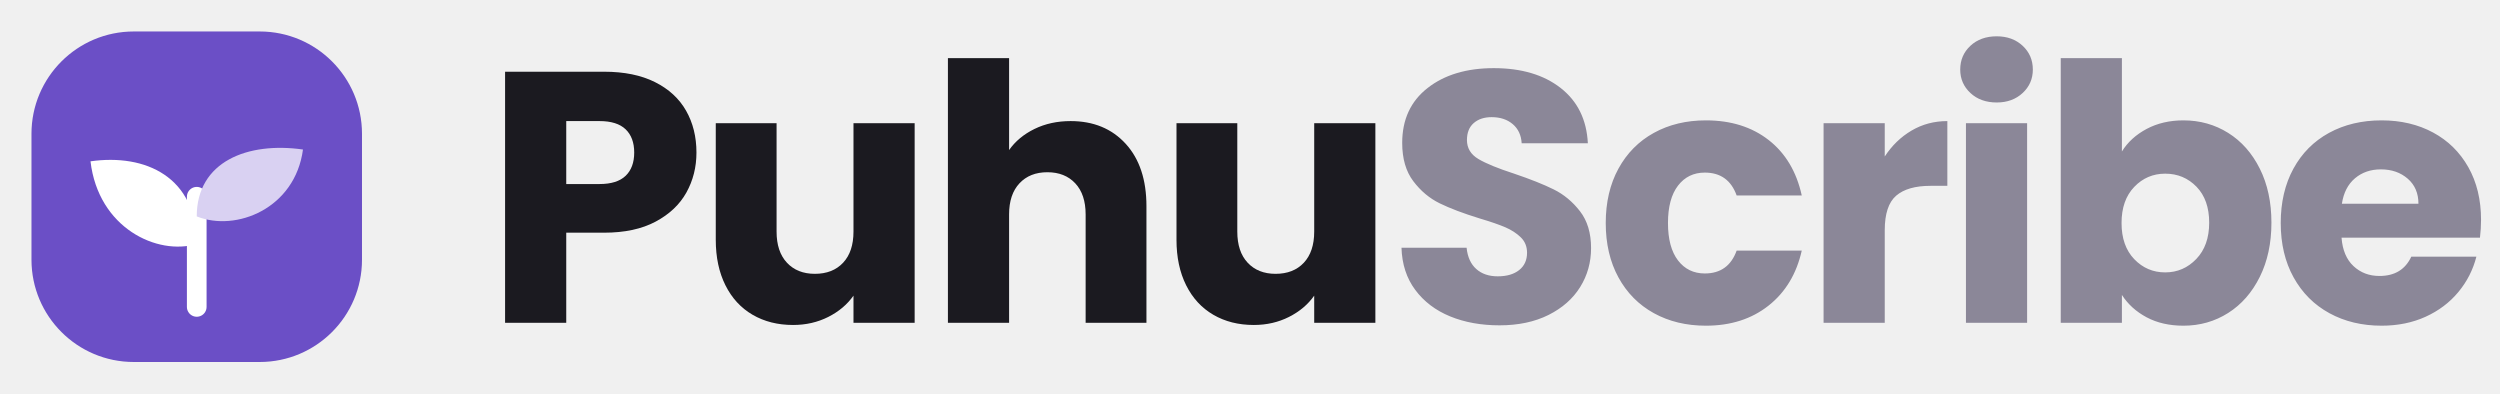
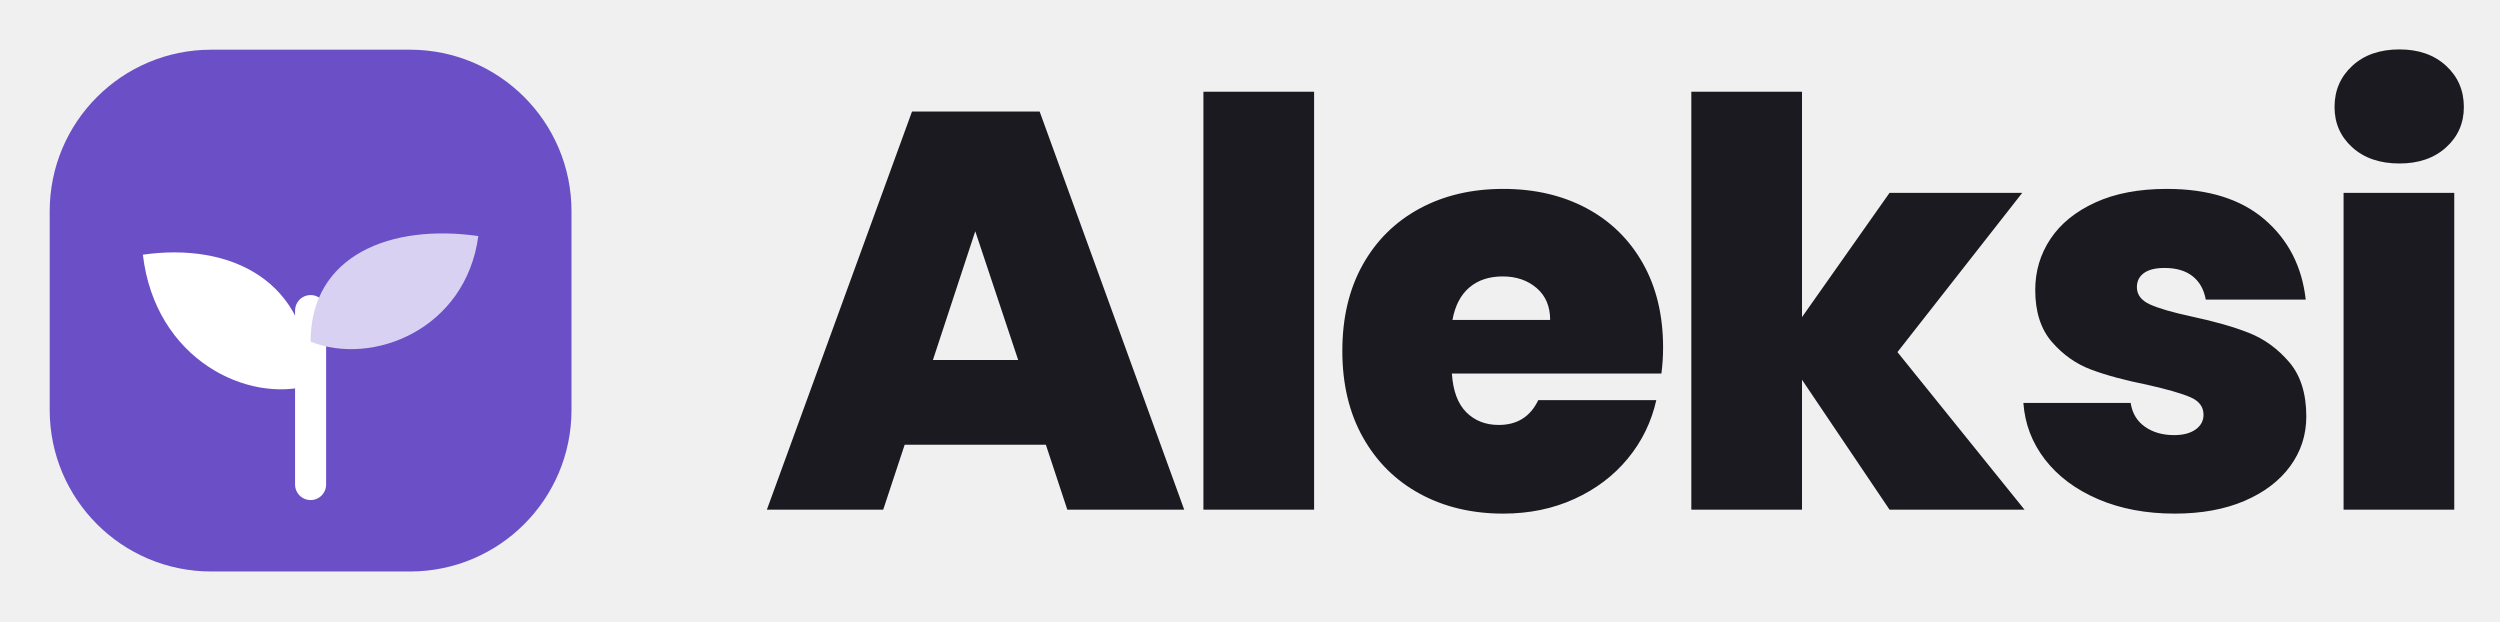
- <svg xmlns="http://www.w3.org/2000/svg" viewBox="0 0 279.56 44" width="559.12" height="88">
+ <svg xmlns="http://www.w3.org/2000/svg" viewBox="0 0 177.08 44" width="354.16" height="88">
  <g transform="scale(0.44)">
    <rect x="8" y="8" width="84" height="84" rx="26" fill="#6B4FC6" />
    <path d="M50 78 L50 50" stroke="#FFFFFF" stroke-width="5" stroke-linecap="round" fill="none" />
    <path d="M50 62 C 50 45 37 39 23 41 C 25 58 40 65 50 62 Z" fill="#FFFFFF" />
    <path d="M50 55 C 50 41 63 36 77 38 C 75 53 60 59 50 55 Z" fill="#D9D1F2" />
  </g>
  <g transform="translate(54 36.1)">
-     <path fill="#1B1A20" d="M13.56 -10.08H9.32V0.0H2.48V-28.08H13.56Q16.92 -28.08 19.24 -26.92Q21.56 -25.76 22.72 -23.72Q23.88 -21.68 23.88 -19.04Q23.88 -16.6 22.76 -14.58Q21.64 -12.56 19.32 -11.32Q17.0 -10.08 13.56 -10.08ZM16.92 -19.04Q16.92 -20.72 15.96 -21.64Q15.0 -22.56 13.04 -22.56H9.32V-15.52H13.04Q15.0 -15.52 15.96 -16.44Q16.92 -17.36 16.92 -19.04ZM48.28 -22.32V0.0H41.44V-3.04Q40.4 -1.56 38.62 -0.66Q36.84 0.24 34.68 0.24Q32.12 0.24 30.16 -0.9Q28.2 -2.04 27.12 -4.2Q26.04 -6.36 26.04 -9.28V-22.32H32.84V-10.2Q32.84 -7.96 34.0 -6.72Q35.16 -5.48 37.12 -5.48Q39.12 -5.48 40.28 -6.72Q41.44 -7.96 41.44 -10.2V-22.32ZM74.2 -13.04V0.0H67.4V-12.12Q67.4 -14.36 66.24 -15.6Q65.08 -16.84 63.12 -16.84Q61.16 -16.84 60.0 -15.6Q58.84 -14.36 58.84 -12.12V0.0H52.0V-29.6H58.84V-19.32Q59.88 -20.8 61.68 -21.68Q63.48 -22.56 65.72 -22.56Q69.56 -22.56 71.88 -20.02Q74.2 -17.48 74.2 -13.04ZM99.8 -22.32V0.0H92.96V-3.04Q91.92 -1.56 90.14 -0.66Q88.36 0.24 86.2 0.24Q83.64 0.24 81.68 -0.9Q79.72 -2.04 78.64 -4.2Q77.56 -6.36 77.56 -9.28V-22.32H84.36V-10.2Q84.36 -7.96 85.52 -6.72Q86.68 -5.48 88.64 -5.48Q90.64 -5.48 91.8 -6.72Q92.96 -7.96 92.96 -10.2V-22.32Z" />
-     <path fill="#8B8798" d="M102.72 -8.4H110.0Q110.16 -6.84 111.08 -6.02Q112.0 -5.2 113.48 -5.2Q115.0 -5.2 115.88 -5.9Q116.76 -6.6 116.76 -7.84Q116.76 -8.88 116.06 -9.56Q115.36 -10.24 114.34 -10.68Q113.32 -11.12 111.44 -11.68Q108.72 -12.52 107.0 -13.36Q105.28 -14.2 104.04 -15.84Q102.8 -17.48 102.8 -20.12Q102.8 -24.04 105.64 -26.26Q108.48 -28.48 113.04 -28.48Q117.68 -28.48 120.52 -26.26Q123.36 -24.04 123.56 -20.08H116.16Q116.08 -21.44 115.16 -22.22Q114.24 -23.0 112.8 -23.0Q111.56 -23.0 110.8 -22.34Q110.04 -21.68 110.04 -20.44Q110.04 -19.08 111.32 -18.32Q112.6 -17.56 115.32 -16.68Q118.04 -15.76 119.74 -14.92Q121.44 -14.08 122.68 -12.48Q123.92 -10.88 123.92 -8.36Q123.92 -5.96 122.7 -4.0Q121.48 -2.04 119.16 -0.88Q116.84 0.28 113.68 0.28Q110.6 0.28 108.16 -0.72Q105.72 -1.72 104.26 -3.68Q102.8 -5.64 102.72 -8.4ZM136.76 -22.64Q140.96 -22.64 143.78 -20.44Q146.6 -18.24 147.48 -14.24H140.2Q139.28 -16.8 136.64 -16.8Q134.76 -16.8 133.64 -15.34Q132.52 -13.88 132.52 -11.16Q132.52 -8.44 133.64 -6.98Q134.76 -5.52 136.64 -5.52Q139.28 -5.52 140.2 -8.08H147.48Q146.6 -4.16 143.76 -1.92Q140.92 0.32 136.76 0.32Q133.48 0.32 130.94 -1.08Q128.4 -2.48 126.98 -5.08Q125.56 -7.68 125.56 -11.16Q125.56 -14.64 126.98 -17.24Q128.4 -19.84 130.94 -21.24Q133.48 -22.64 136.76 -22.64ZM163.76 -22.56V-15.32H161.88Q159.32 -15.32 158.04 -14.22Q156.76 -13.12 156.76 -10.36V0.0H149.92V-22.32H156.76V-18.6Q157.96 -20.44 159.76 -21.5Q161.56 -22.56 163.76 -22.56ZM165.2 -28.32Q165.2 -29.92 166.34 -30.98Q167.48 -32.04 169.28 -32.04Q171.04 -32.04 172.18 -30.98Q173.32 -29.92 173.32 -28.32Q173.32 -26.76 172.18 -25.7Q171.04 -24.64 169.28 -24.64Q167.48 -24.64 166.34 -25.7Q165.2 -26.76 165.2 -28.32ZM172.68 -22.32V0.0H165.84V-22.32ZM190.16 -22.64Q192.92 -22.64 195.16 -21.24Q197.4 -19.84 198.7 -17.24Q200.0 -14.64 200.0 -11.2Q200.0 -7.76 198.7 -5.14Q197.4 -2.52 195.16 -1.1Q192.92 0.32 190.16 0.32Q187.8 0.32 186.04 -0.62Q184.28 -1.56 183.28 -3.12V0.0H176.44V-29.6H183.28V-19.16Q184.24 -20.72 186.04 -21.68Q187.84 -22.64 190.16 -22.64ZM188.12 -16.68Q186.08 -16.68 184.66 -15.2Q183.24 -13.72 183.24 -11.16Q183.24 -8.6 184.66 -7.12Q186.08 -5.64 188.12 -5.64Q190.16 -5.64 191.6 -7.14Q193.04 -8.64 193.04 -11.2Q193.04 -13.76 191.62 -15.22Q190.2 -16.68 188.12 -16.68ZM223.32 -9.52H207.84Q208 -7.44 209.18 -6.34Q210.36 -5.24 212.08 -5.24Q214.64 -5.24 215.64 -7.4H222.92Q222.36 -5.2 220.9 -3.44Q219.44 -1.68 217.24 -0.68Q215.04 0.32 212.32 0.32Q209.04 0.32 206.48 -1.08Q203.92 -2.48 202.48 -5.08Q201.04 -7.68 201.04 -11.16Q201.04 -14.64 202.46 -17.24Q203.88 -19.84 206.44 -21.24Q209 -22.64 212.32 -22.64Q215.56 -22.64 218.08 -21.28Q220.6 -19.92 222.02 -17.4Q223.44 -14.88 223.44 -11.52Q223.44 -10.56 223.32 -9.52ZM216.44 -13.32Q216.44 -15.08 215.24 -16.12Q214.04 -17.16 212.24 -17.16Q210.52 -17.16 209.34 -16.16Q208.16 -15.16 207.88 -13.32Z" />
+     <path fill="#1B1A20" d="M20.08 -4.6H10.08L8.56 0H0.32L10.6 -28.2H19.64L29.88 0H21.6ZM18.12 -10.6 15.08 -19.72 12.08 -10.6ZM39.08 -29.6V0H31.24V-29.6ZM63.68 -9.64H48.84Q48.96 -7.8 49.86 -6.9Q50.76 -6 52.16 -6Q54.12 -6 54.96 -7.76H63.32Q62.8 -5.44 61.3 -3.62Q59.8 -1.8 57.52 -0.76Q55.24 0.28 52.48 0.28Q49.16 0.28 46.58 -1.12Q44 -2.52 42.54 -5.12Q41.08 -7.72 41.08 -11.24Q41.08 -14.76 42.52 -17.34Q43.96 -19.92 46.54 -21.32Q49.12 -22.72 52.48 -22.72Q55.8 -22.72 58.36 -21.36Q60.92 -20 62.36 -17.46Q63.8 -14.92 63.8 -11.48Q63.8 -10.56 63.68 -9.64ZM55.8 -13.44Q55.8 -14.88 54.84 -15.7Q53.88 -16.52 52.44 -16.52Q51 -16.52 50.08 -15.74Q49.16 -14.96 48.88 -13.44ZM79.84 0 73.64 -9.2V0H65.8V-29.6H73.64V-13.64L79.84 -22.44H89.24L80.4 -11.16L89.4 0ZM89.32 -7.56H96.92Q97.08 -6.48 97.92 -5.88Q98.76 -5.28 100 -5.28Q100.96 -5.28 101.52 -5.68Q102.08 -6.08 102.08 -6.72Q102.08 -7.56 101.16 -7.96Q100.24 -8.36 98.12 -8.84Q95.72 -9.32 94.12 -9.92Q92.52 -10.52 91.34 -11.88Q90.16 -13.24 90.16 -15.56Q90.16 -17.56 91.24 -19.18Q92.32 -20.8 94.42 -21.76Q96.52 -22.72 99.48 -22.72Q103.88 -22.72 106.4 -20.56Q108.92 -18.4 109.32 -14.88H102.24Q102.04 -15.96 101.3 -16.54Q100.56 -17.12 99.32 -17.12Q98.36 -17.12 97.86 -16.76Q97.36 -16.4 97.36 -15.76Q97.36 -14.96 98.28 -14.54Q99.2 -14.12 101.24 -13.68Q103.68 -13.16 105.3 -12.52Q106.92 -11.88 108.14 -10.46Q109.36 -9.04 109.36 -6.6Q109.36 -4.64 108.22 -3.08Q107.08 -1.52 104.98 -0.62Q102.88 0.28 100.04 0.28Q97 0.28 94.62 -0.74Q92.24 -1.76 90.86 -3.54Q89.48 -5.32 89.32 -7.56ZM111.36 -28.52Q111.36 -30.28 112.62 -31.44Q113.88 -32.6 115.96 -32.6Q118 -32.6 119.26 -31.44Q120.52 -30.28 120.52 -28.52Q120.52 -26.8 119.26 -25.66Q118 -24.52 115.96 -24.52Q113.88 -24.52 112.62 -25.66Q111.36 -26.8 111.36 -28.52ZM119.84 -22.44V0H112V-22.44Z" />
  </g>
</svg>
